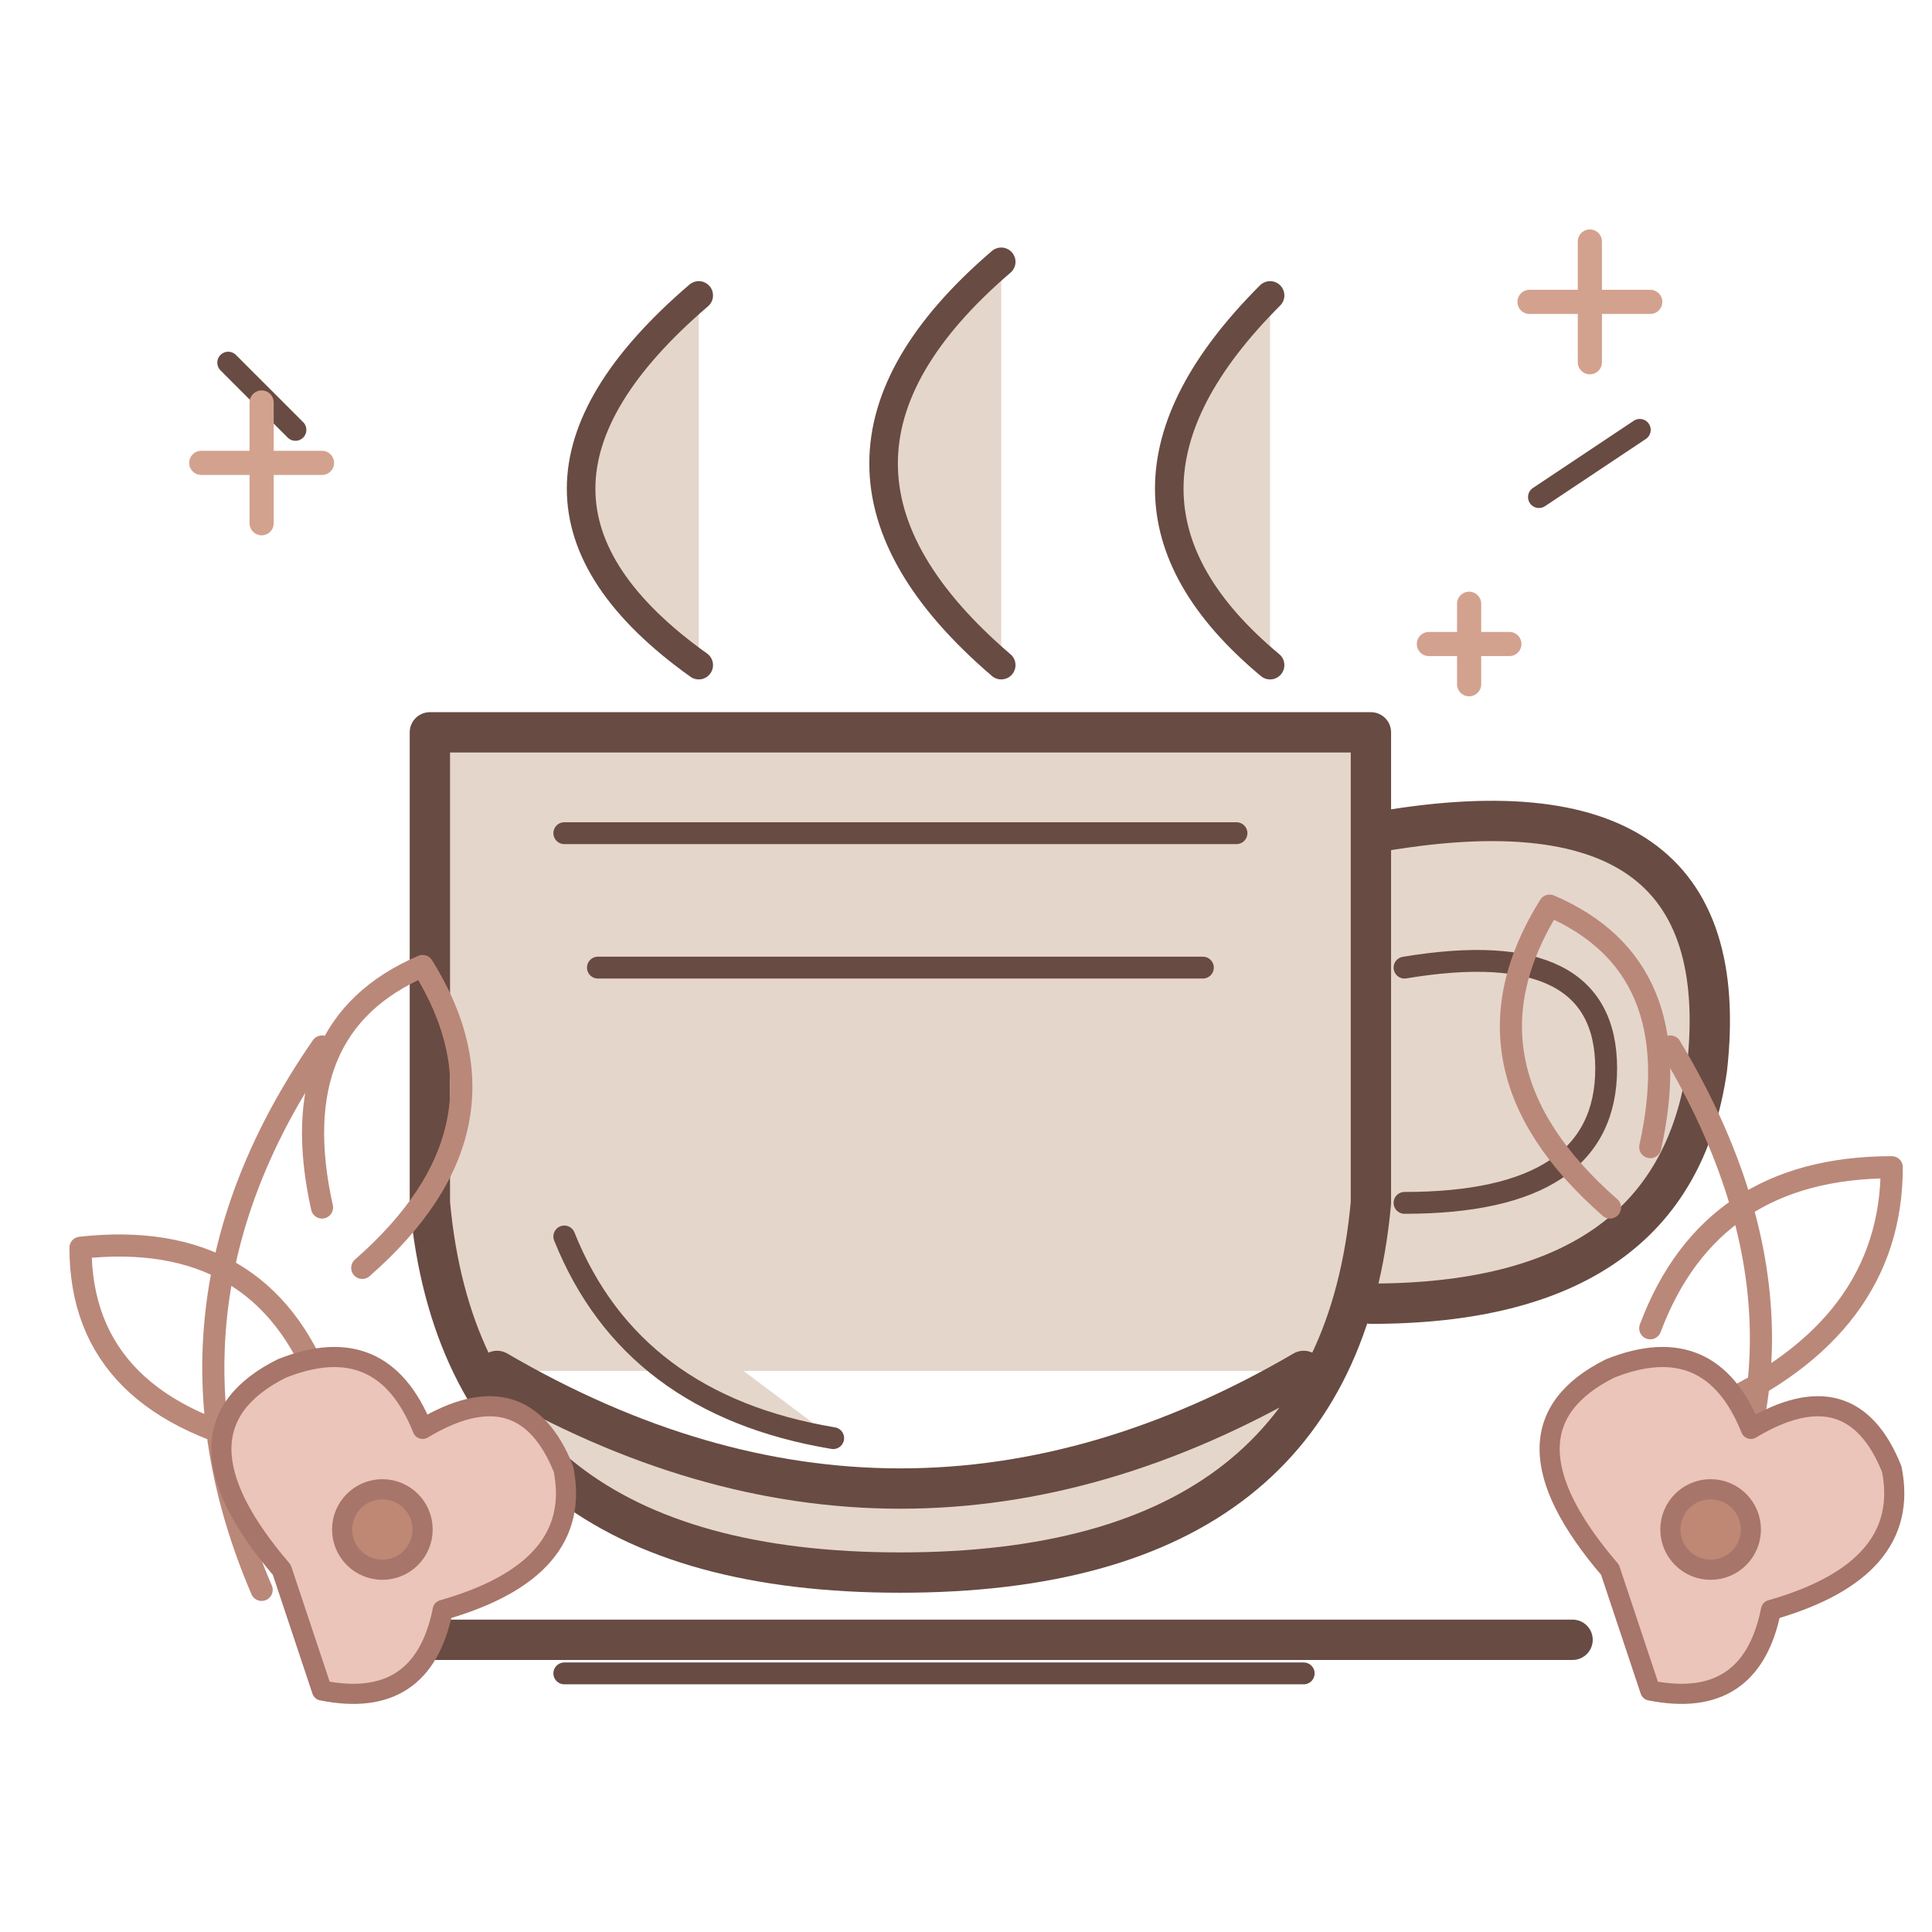
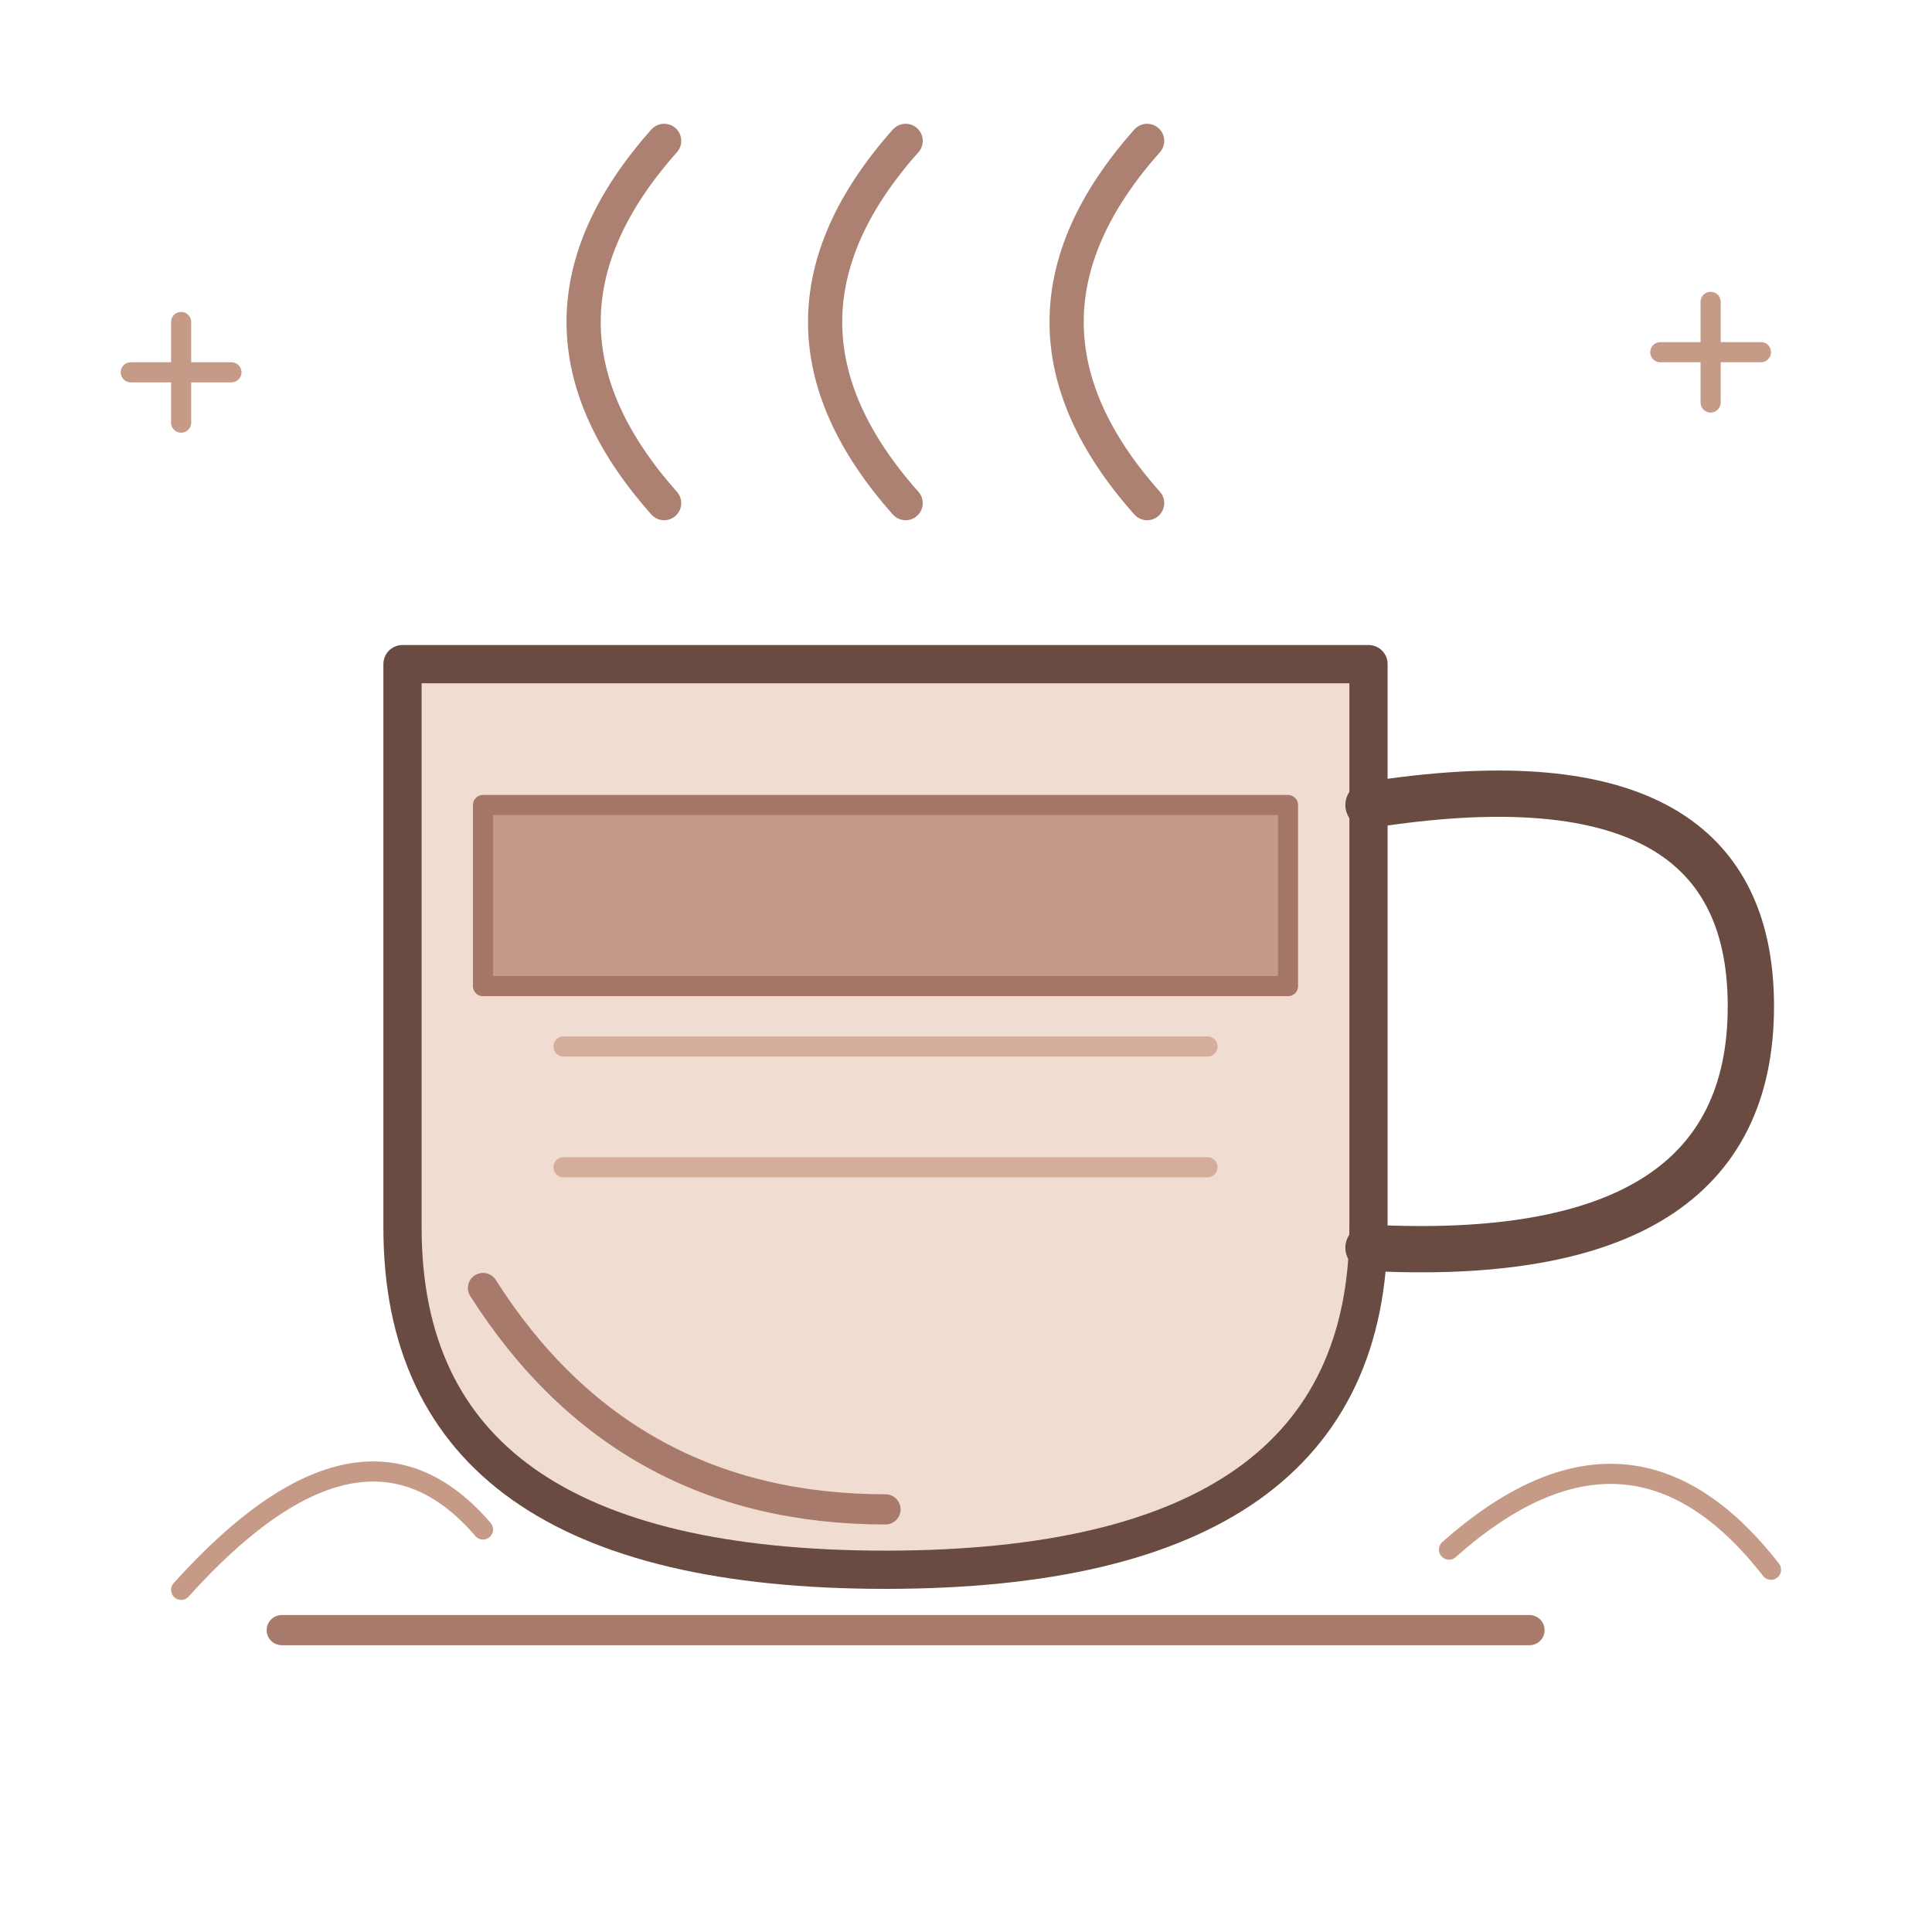
<svg xmlns="http://www.w3.org/2000/svg" viewBox="0 0 96 96" fill="none" stroke-linecap="round" stroke-linejoin="round">
-   <g transform="translate(8 8) scale(1.67)">
-     <g fill="#E5D6CC" stroke="#684B42" stroke-width="1.2">
-       <path d="M8 17h28v14q-1 11-14 11T8 31zM36 20q11-2 10 7-1 7-10 7M5 44h37M10 36q12 7 24 0" />
-       <path d="M16 4q-7 6 0 11m9-12q-7 6 0 12m8-11q-6 6 0 11" stroke-width=".85" />
-       <path d="M12 20h20M13 24h18M12 32q2 5 8 6M37 24q6-1 6 3t-6 4M12 45h22M4 8l-2-2m39 4 3-2" stroke-width=".65" />
-     </g>
+   <g fill="none" stroke="#C59A87" stroke-width="1" stroke-linecap="round">
+     <path d="M9 79q9-10 15-3M72 77q9-8 16 1M9 16v5m-2.5-2.5h5M85 15v5m-2.5-2.5h5" />
  </g>
-   <g fill="none" stroke="#BA8879" stroke-width="1.1" stroke-linecap="round">
-     <path d="M13 79q-6-14 3-27m-2 20q-10-2-10-10 9-1 12 7m0-9q-2-9 5-12 5 8-3 15M83 80q9-13 0-28m2 18q9-4 9-12-9 0-12 8m0-9q2-9-5-12-5 8 3 15" />
-   </g>
-   <g fill="#EBC5B9" stroke="#A77569" stroke-width="1">
-     <path d="M14 78q-6-7 0-10 5-2 7 3 5-3 7 2 1 5-6 7-1 5-6 4z" />
-     <circle cx="19" cy="76" r="2" fill="#BE8875" />
-     <path d="M80 78q-6-7 0-10 5-2 7 3 5-3 7 2 1 5-6 7-1 5-6 4z" />
-     <circle cx="85" cy="76" r="2" fill="#BE8875" />
-   </g>
-   <g stroke="#D3A28E" stroke-width="1.2" stroke-linecap="round">
-     <path d="M13 20v6m-3-3h6M79 12v6m-3-3h6M73 30v4m-2-2h4" />
-   </g>
+   <path d="M20 33h48v28q0 17-24 17T20 61z" fill="#F1DCD1" stroke="#694B42" stroke-width="1.9" />
+   <path d="M68 40q19-3 19 10T68 62" fill="none" stroke="#694B42" stroke-width="2.3" />
+   <path d="M24 40h40v9H24z" fill="#C49B88" stroke="#A47768" stroke-width="1" />
+   <path d="M24 64q7 11 20 11m-30 6h62" stroke="#A87A6B" stroke-width="1.5" />
+   <path d="M33 25q-8-9 0-18m12 18q-8-9 0-18m12 18q-8-9 0-18" stroke="#AD8172" stroke-width="1.7" fill="none" />
+   <path d="M28 52h32M28 58h32" stroke="#D4AD9B" stroke-width="1" />
</svg>
